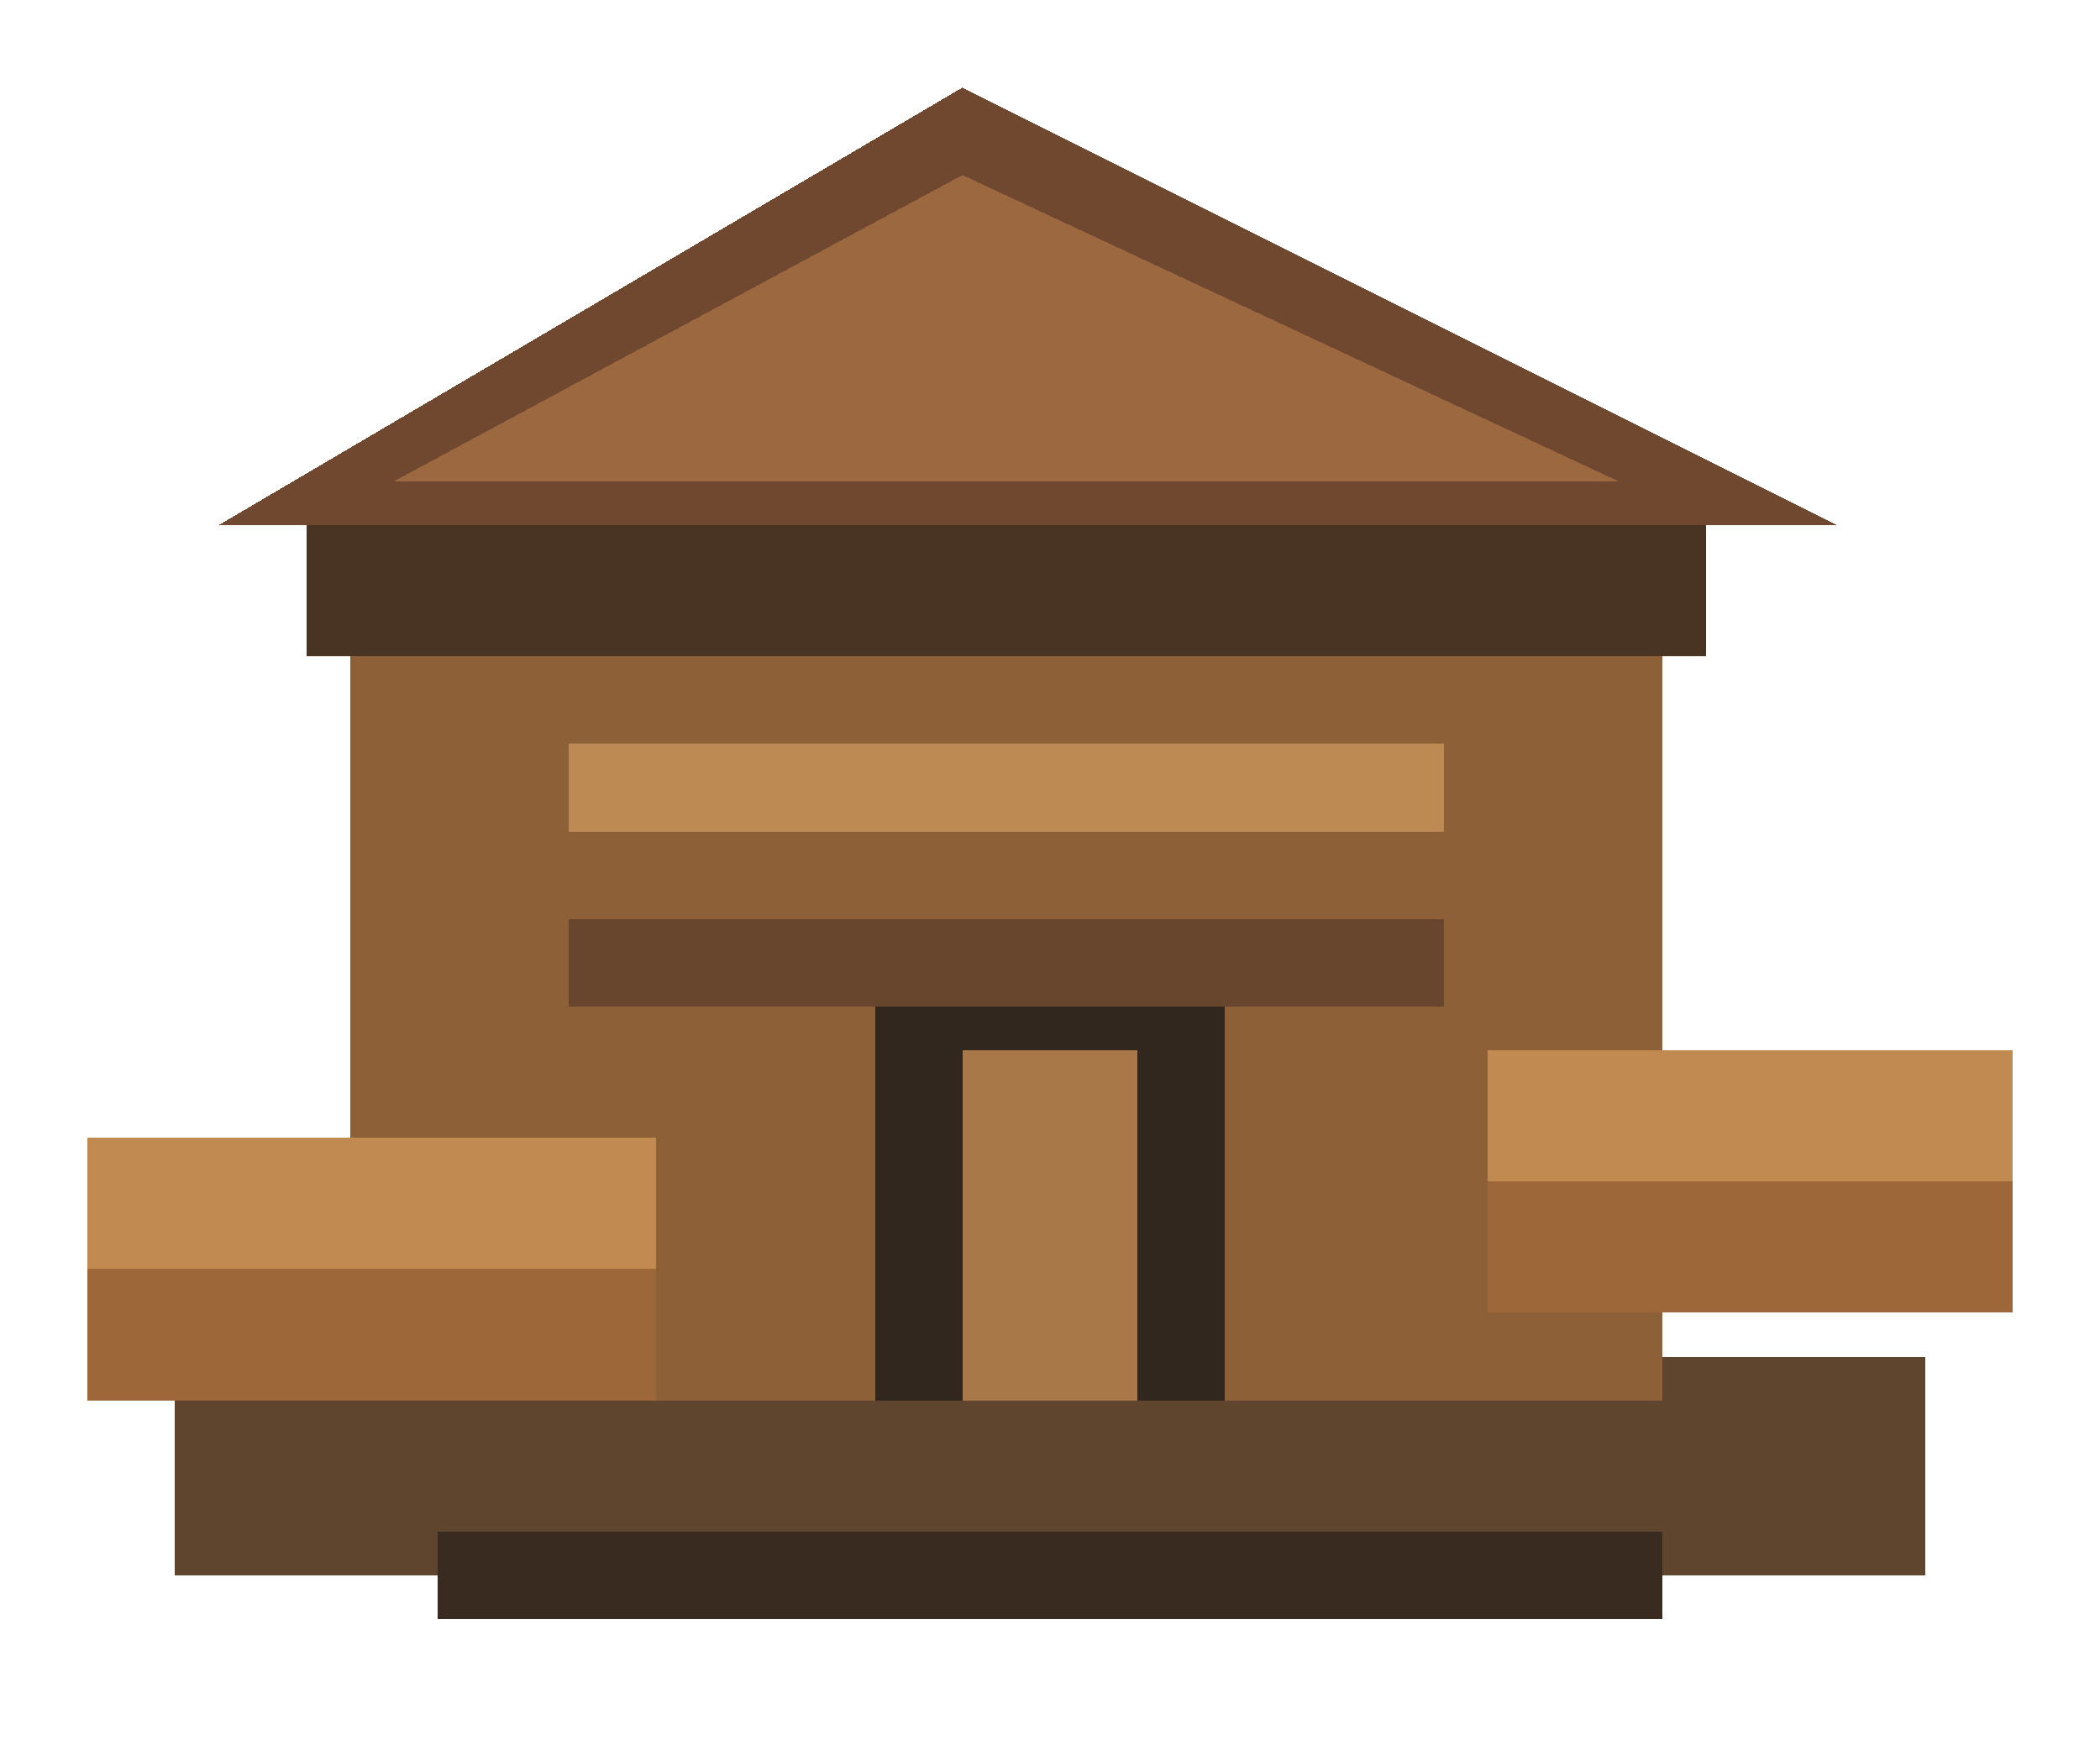
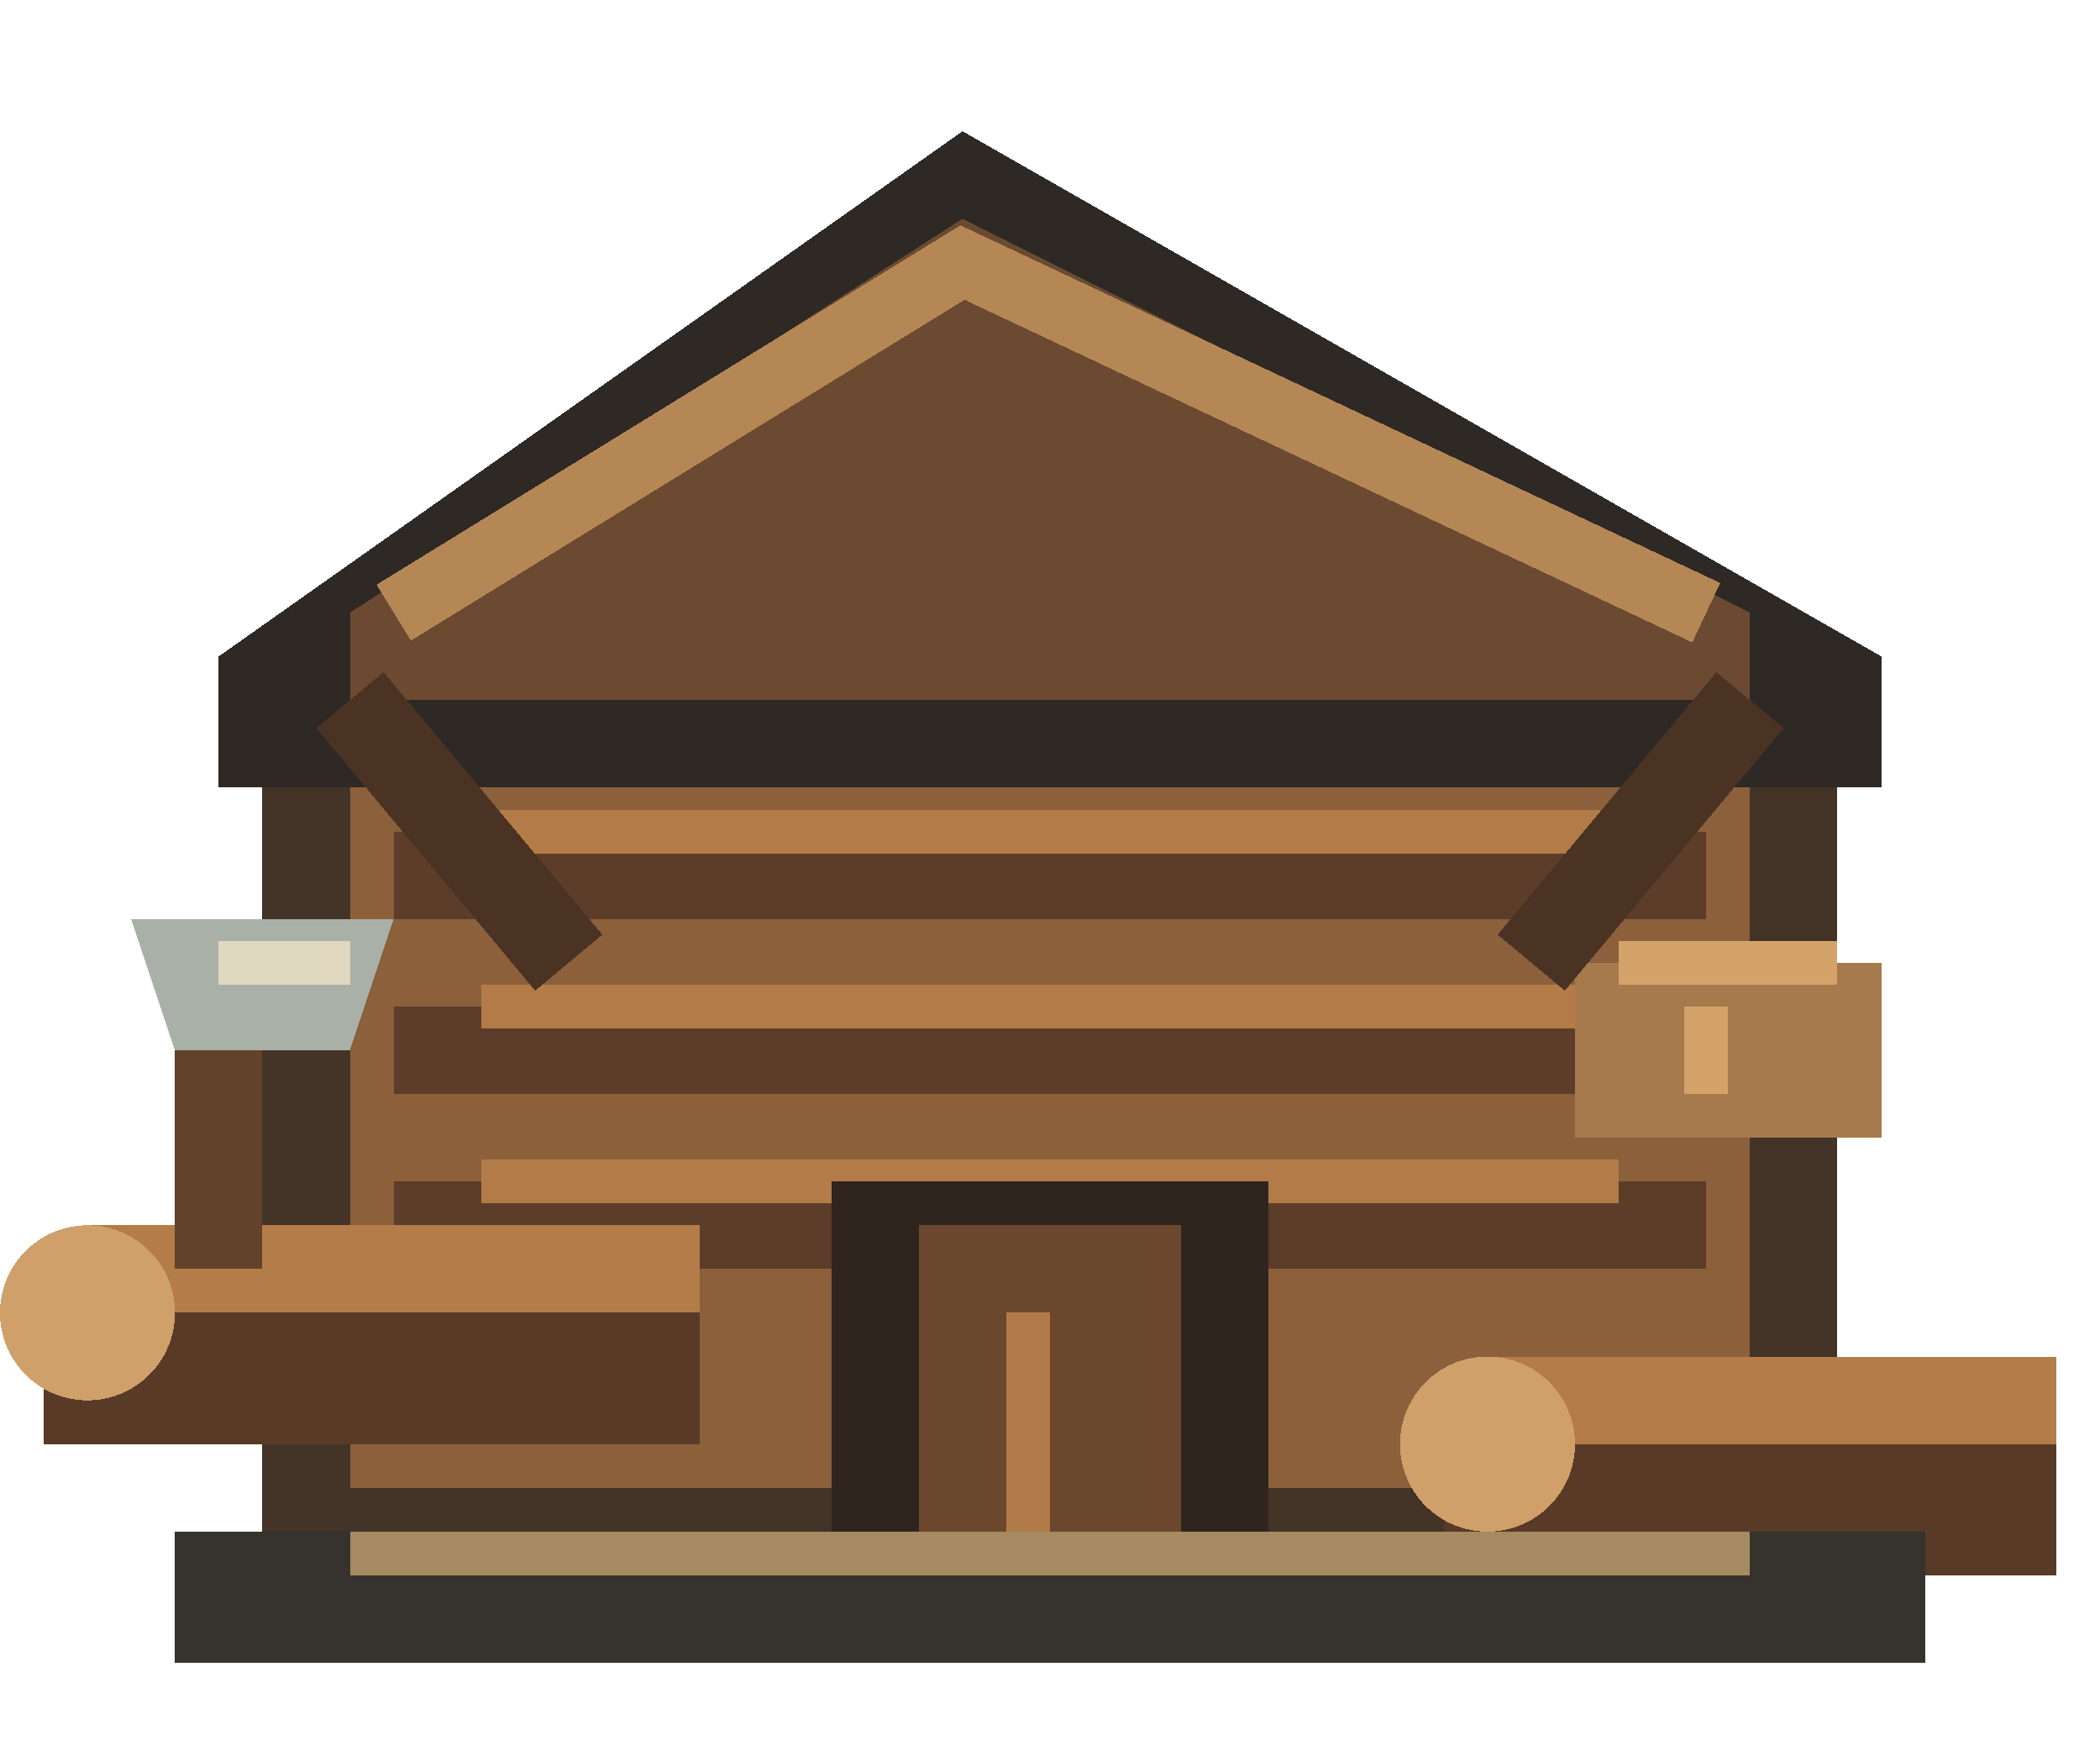
<svg xmlns="http://www.w3.org/2000/svg" width="48" height="40" viewBox="0 0 48 40" shape-rendering="crispEdges">
-   <rect x="4" y="31" width="40" height="5" fill="#60452e" />
-   <rect x="8" y="13" width="30" height="19" fill="#8d6038" />
-   <rect x="7" y="11" width="32" height="4" fill="#493322" />
-   <path d="M5 12 L22 2 L42 12 Z" fill="#70472f" />
-   <path d="M9 11 L22 4 L37 11 Z" fill="#9b6840" />
-   <rect x="13" y="17" width="20" height="2" fill="#bd8a53" />
-   <rect x="13" y="21" width="20" height="2" fill="#68462e" />
-   <rect x="20" y="23" width="8" height="9" fill="#32271f" />
-   <rect x="22" y="24" width="4" height="8" fill="#a97849" />
-   <rect x="2" y="29" width="13" height="3" fill="#9d6739" />
-   <rect x="2" y="26" width="13" height="3" fill="#c18a50" />
-   <rect x="34" y="27" width="12" height="3" fill="#9d6739" />
-   <rect x="34" y="24" width="12" height="3" fill="#c18a50" />
-   <rect x="10" y="35" width="28" height="2" fill="#392b20" />
+   <rect x="6" y="15" width="36" height="21" fill="#443327" />
+   <rect x="8" y="17" width="32" height="17" fill="#8b603b" />
+   <path d="M5 15L22 3L43 15V18H5Z" fill="#2e2925" />
+   <path d="M8 14L22 5L40 14V16H8Z" fill="#6c4a31" />
+   <path d="M9 14L22 6L39 14" stroke="#b48755" stroke-width="1.5" fill="none" />
+   <path d="M9 20H39M9 24H39M9 28H39" stroke="#5c3d29" stroke-width="2" />
+   <path d="M11 19H37M11 23H37M11 27H37" stroke="#b27b47" stroke-width="1" />
+   <rect x="19" y="27" width="10" height="9" fill="#30251e" />
+   <rect x="21" y="28" width="6" height="8" fill="#6b472d" />
+   <rect x="23" y="30" width="1" height="6" fill="#b17b49" />
+   <rect x="1" y="29" width="15" height="4" fill="#583a27" />
+   <rect x="2" y="28" width="14" height="2" fill="#b37c48" />
+   <ellipse cx="2" cy="30" rx="2" ry="2" fill="#d0a06a" />
+   <rect x="33" y="32" width="14" height="4" fill="#583a27" />
+   <rect x="34" y="31" width="13" height="2" fill="#b37c48" />
+   <ellipse cx="34" cy="33" rx="2" ry="2" fill="#d0a06a" />
+   <rect x="4" y="21" width="2" height="8" fill="#604329" />
+   <path d="M3 21H9L8 24H4Z" fill="#a9b0a8" />
+   <path d="M5 22H8" stroke="#e0d7bf" stroke-width="1" />
+   <rect x="36" y="22" width="7" height="4" fill="#a67a4d" />
+   <path d="M37 22H42M39 23V25" stroke="#d3a36a" stroke-width="1" />
+   <path d="M8 16L13 22M40 16L35 22" stroke="#4b3324" stroke-width="2" />
+   <rect x="4" y="35" width="40" height="3" fill="#36322d" />
+   <rect x="8" y="35" width="32" height="1" fill="#a58a62" />
</svg>
